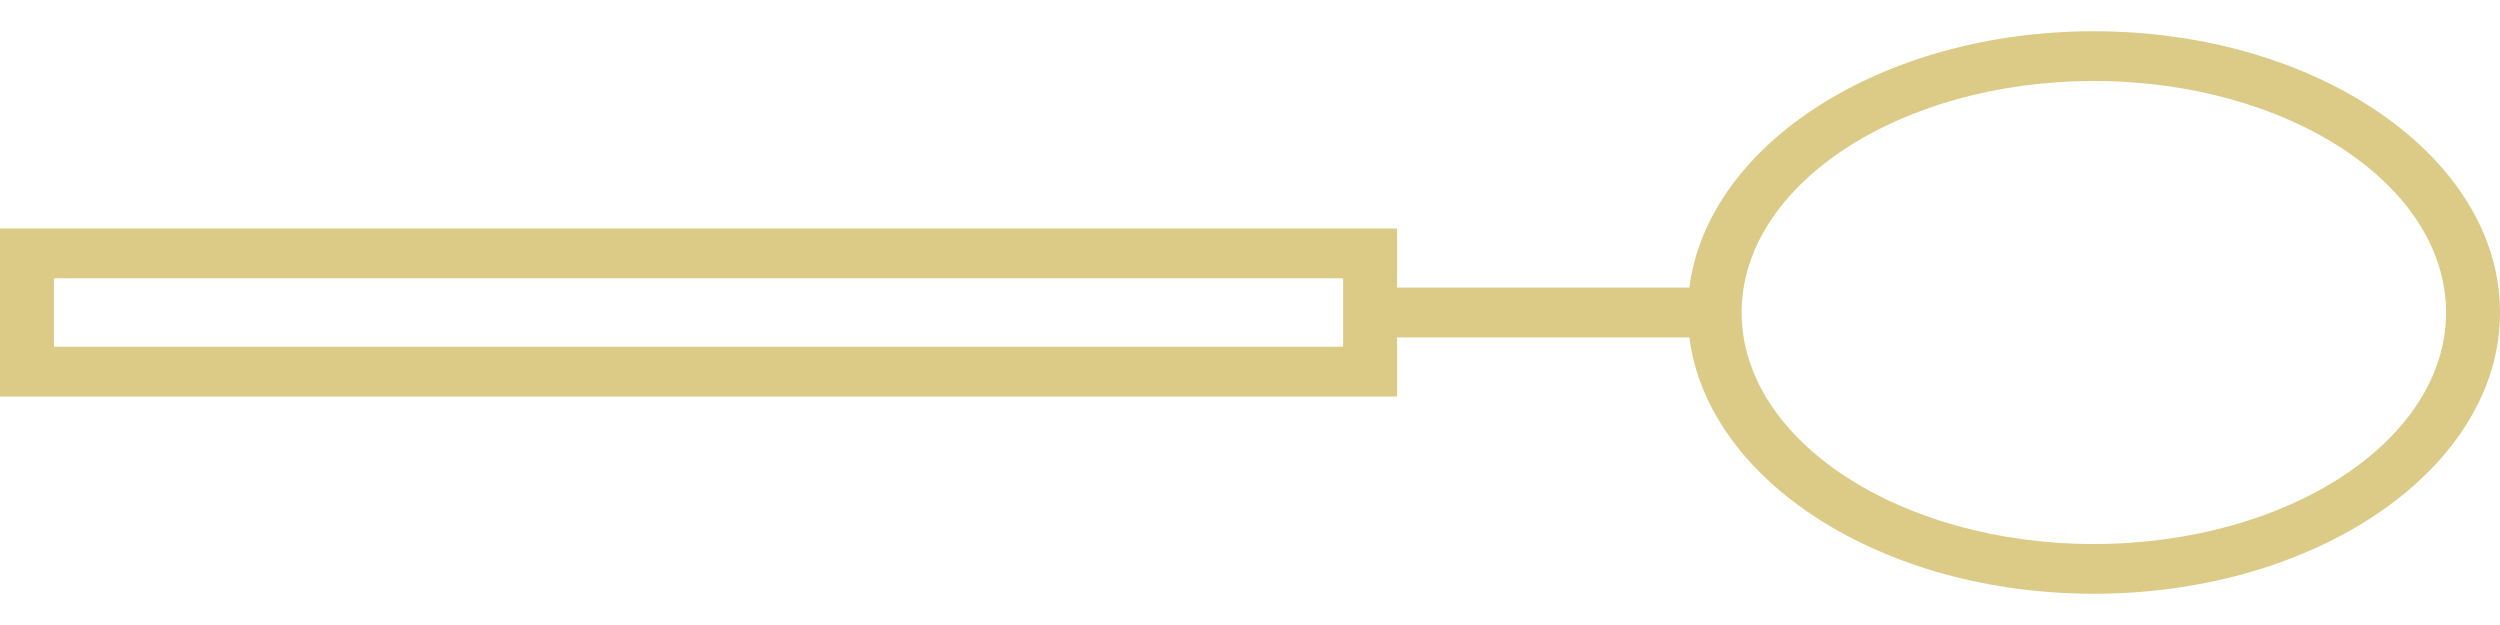
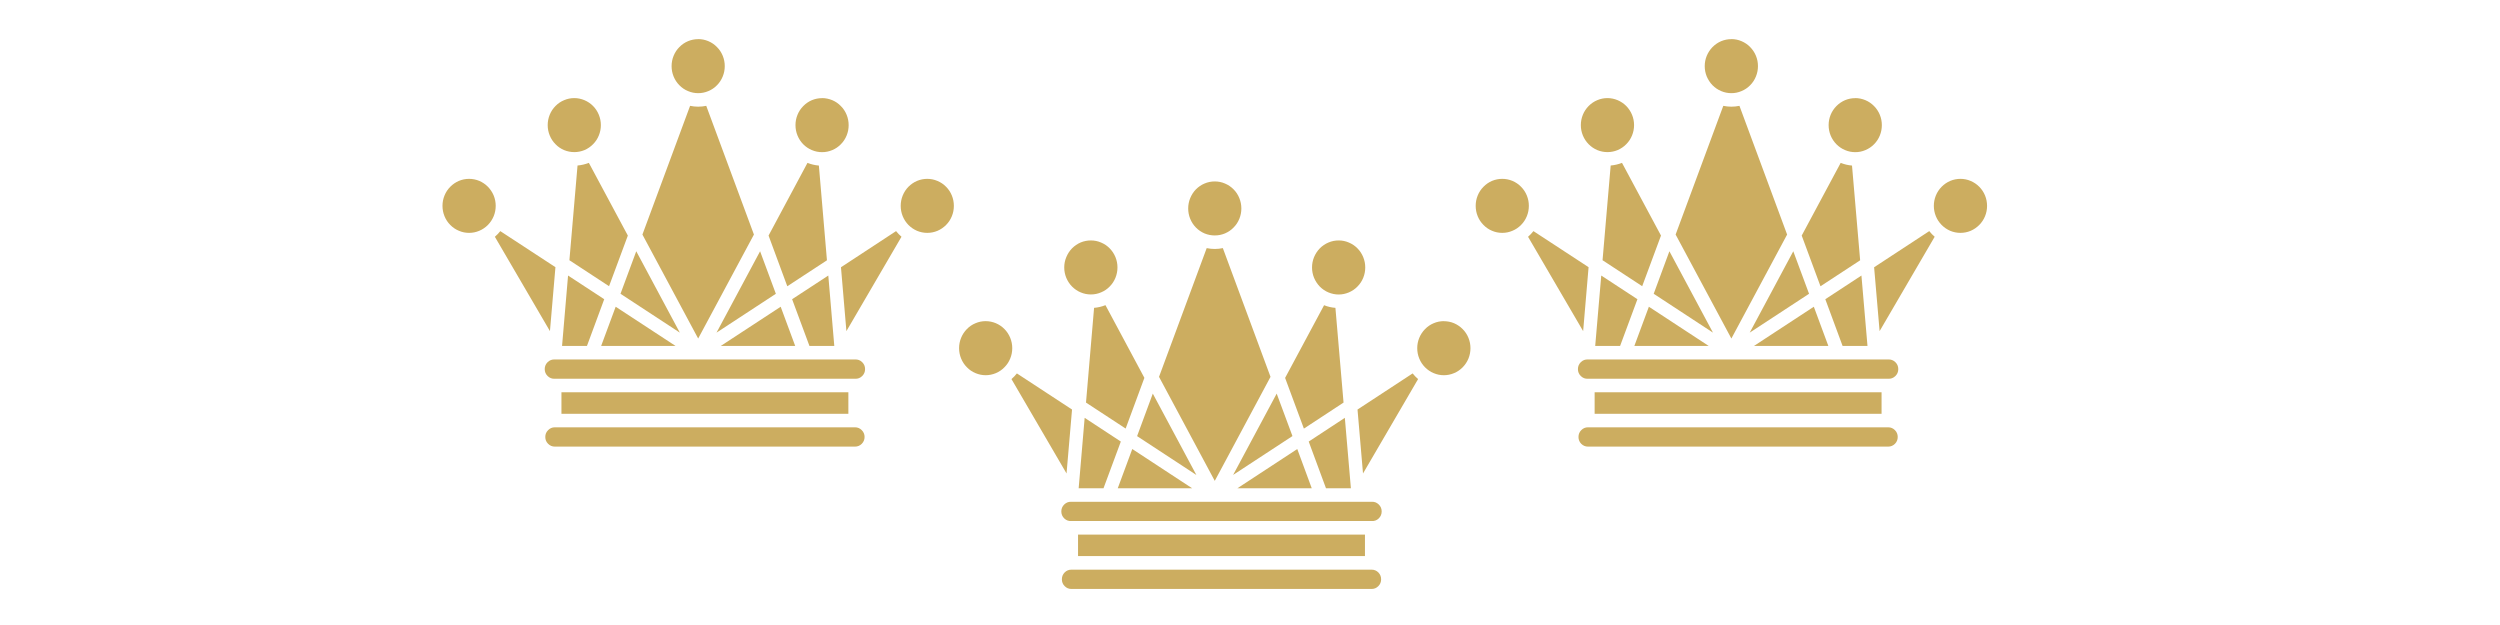
- <svg xmlns="http://www.w3.org/2000/svg" width="40" height="10" viewBox="0 0 40 10" fill="none">
-   <path d="M33.501 9.5C37.085 9.5 40 7.481 40 5C40 2.519 37.085 0.5 33.501 0.5C30.112 0.5 27.322 2.306 27.03 4.602H22.353V3.655L-0 3.655V6.344L22.353 6.344V5.398H27.03C27.322 7.694 30.112 9.5 33.501 9.5ZM21.49 5.548L0.863 5.548V4.452H21.49V5.548ZM27.866 5C27.866 2.958 30.394 1.296 33.502 1.296C36.609 1.296 39.137 2.958 39.137 5C39.137 7.042 36.609 8.704 33.502 8.704C30.394 8.704 27.866 7.042 27.866 5Z" fill="#DCCA87" />
+ <svg xmlns="http://www.w3.org/2000/svg" width="100%" height="100%" viewBox="0 0 40 10" version="1.1" xml:space="preserve" style="fill-rule:evenodd;clip-rule:evenodd;stroke-linejoin:round;stroke-miterlimit:2;">
+   <g transform="matrix(0.172293,0,0,0.172293,-15.5364,0.625507)">
+     <path d="M191.479,18.698C191.151,18.698 190.833,18.76 190.531,18.885C190.229,19.016 189.964,19.198 189.729,19.432C189.5,19.667 189.323,19.938 189.198,20.245C189.068,20.552 189.005,20.87 189.005,21.203C189.005,21.536 189.068,21.859 189.193,22.167C189.323,22.474 189.5,22.745 189.729,22.979C189.964,23.214 190.229,23.396 190.531,23.521C190.833,23.651 191.151,23.714 191.479,23.714C191.807,23.714 192.12,23.651 192.422,23.521C192.729,23.396 192.995,23.214 193.224,22.979C193.458,22.745 193.635,22.474 193.76,22.167C193.885,21.859 193.948,21.536 193.948,21.203C193.948,20.87 193.885,20.552 193.76,20.245C193.635,19.938 193.453,19.667 193.224,19.432C192.995,19.198 192.724,19.016 192.422,18.891C192.12,18.76 191.807,18.698 191.479,18.698ZM191.776,24.958L191.026,33.755L194.708,36.167L196.448,31.458L192.833,24.708C192.495,24.844 192.141,24.927 191.776,24.958ZM216.932,48.01L216.932,46.016L190.286,46.016L190.286,48.01L216.932,48.01ZM189.667,49.271C189.422,49.271 189.214,49.359 189.042,49.531C188.87,49.708 188.786,49.917 188.786,50.167C188.786,50.411 188.87,50.625 189.042,50.797C189.214,50.974 189.422,51.063 189.667,51.063L217.552,51.063C217.797,51.063 218.005,50.974 218.177,50.797C218.349,50.625 218.432,50.411 218.432,50.167C218.432,49.917 218.349,49.708 218.177,49.531C218.005,49.359 217.797,49.271 217.552,49.271L189.667,49.271ZM211.99,41.714L210.646,38.068L205.083,41.714L211.99,41.714ZM210.198,36.865L204.688,40.474L208.734,32.922L210.198,36.865ZM208.161,31.365L202.984,41.026L197.807,31.365L202.234,19.411C202.734,19.516 203.234,19.516 203.734,19.411L208.161,31.365ZM209.516,31.464L211.26,36.172L214.943,33.755L214.188,24.958C213.828,24.932 213.474,24.849 213.135,24.714L209.516,31.464ZM211.708,37.375L215.063,35.172L215.625,41.714L213.313,41.714L211.708,37.375ZM221.359,31.047L216.24,34.401L216.75,40.339L221.865,31.573C221.677,31.411 221.51,31.24 221.359,31.047ZM224.26,26.198C224.589,26.198 224.901,26.26 225.203,26.385C225.505,26.516 225.776,26.698 226.005,26.932C226.24,27.167 226.417,27.438 226.542,27.745C226.667,28.052 226.729,28.37 226.729,28.703C226.729,29.036 226.667,29.359 226.542,29.667C226.417,29.974 226.234,30.245 226.005,30.479C225.776,30.714 225.505,30.896 225.203,31.021C224.901,31.151 224.583,31.214 224.26,31.214C223.932,31.214 223.615,31.151 223.313,31.021C223.01,30.896 222.745,30.714 222.51,30.479C222.281,30.245 222.099,29.974 221.974,29.667C221.849,29.359 221.786,29.036 221.786,28.703C221.786,28.37 221.849,28.052 221.974,27.745C222.099,27.438 222.281,27.167 222.51,26.932C222.745,26.693 223.01,26.51 223.313,26.385C223.615,26.255 223.932,26.193 224.26,26.193L224.26,26.198ZM214.49,18.698C214.161,18.698 213.844,18.76 213.542,18.891C213.24,19.016 212.974,19.198 212.74,19.432C212.51,19.667 212.333,19.943 212.203,20.25C212.078,20.557 212.016,20.875 212.016,21.208C212.016,21.542 212.078,21.859 212.203,22.167C212.333,22.474 212.51,22.745 212.74,22.984C212.974,23.219 213.24,23.401 213.542,23.526C213.844,23.651 214.161,23.719 214.49,23.719C214.818,23.719 215.13,23.651 215.432,23.526C215.734,23.396 216.005,23.219 216.234,22.979C216.469,22.745 216.646,22.474 216.771,22.167C216.896,21.859 216.958,21.542 216.958,21.208C216.958,20.875 216.896,20.557 216.771,20.25C216.646,19.943 216.469,19.667 216.234,19.432C216.005,19.198 215.734,19.016 215.432,18.891C215.13,18.76 214.818,18.698 214.49,18.698ZM190.344,41.714L190.901,35.172L194.26,37.375L192.651,41.714L190.344,41.714ZM193.974,41.714L200.885,41.714L195.323,38.068L193.974,41.714ZM189.667,42.969C189.411,42.953 189.198,43.036 189.01,43.214C188.828,43.391 188.734,43.604 188.734,43.865C188.734,44.12 188.828,44.339 189.01,44.516C189.198,44.693 189.411,44.771 189.667,44.755L217.552,44.755C217.807,44.771 218.026,44.693 218.208,44.516C218.391,44.339 218.484,44.12 218.484,43.865C218.484,43.604 218.391,43.391 218.208,43.214C218.026,43.036 217.807,42.953 217.552,42.969L189.667,42.969ZM195.771,36.87L197.229,32.922L201.276,40.479L195.771,36.87ZM202.984,13.219C202.656,13.219 202.339,13.281 202.036,13.411C201.734,13.536 201.469,13.719 201.234,13.953C201.005,14.188 200.828,14.464 200.703,14.771C200.578,15.078 200.516,15.396 200.516,15.729C200.516,16.063 200.578,16.38 200.703,16.688C200.828,16.995 201.005,17.266 201.234,17.5C201.469,17.74 201.734,17.917 202.036,18.047C202.339,18.172 202.656,18.234 202.984,18.234C203.313,18.234 203.625,18.172 203.927,18.047C204.229,17.917 204.5,17.74 204.729,17.5C204.964,17.266 205.141,16.995 205.266,16.688C205.391,16.38 205.453,16.063 205.453,15.729C205.453,15.396 205.391,15.078 205.266,14.771C205.141,14.458 204.964,14.188 204.729,13.953C204.5,13.719 204.229,13.536 203.927,13.411C203.625,13.281 203.313,13.219 202.984,13.219ZM189.219,40.339L189.729,34.401L184.609,31.047C184.458,31.24 184.286,31.417 184.104,31.573L189.219,40.339ZM181.708,26.193C182.036,26.193 182.354,26.26 182.656,26.385C182.958,26.516 183.224,26.693 183.453,26.927C183.688,27.167 183.865,27.438 183.99,27.745C184.115,28.052 184.177,28.37 184.177,28.703C184.177,29.036 184.115,29.354 183.99,29.661C183.865,29.969 183.688,30.24 183.453,30.474C183.224,30.714 182.958,30.891 182.656,31.021C182.354,31.146 182.036,31.214 181.708,31.214C181.38,31.214 181.068,31.146 180.766,31.021C180.458,30.891 180.193,30.714 179.964,30.474C179.729,30.24 179.552,29.969 179.427,29.661C179.302,29.354 179.24,29.036 179.24,28.703C179.24,28.37 179.302,28.052 179.427,27.745C179.552,27.438 179.729,27.167 179.964,26.927C180.193,26.693 180.458,26.51 180.766,26.385C181.068,26.255 181.38,26.193 181.708,26.193Z" style="fill:rgb(204,173,96);" />
+   </g>
+   <g transform="matrix(0.172293,0,0,0.172293,-15.5364,0.625507)">
+     <path d="M239.453,5.479C239.125,5.479 238.807,5.542 238.505,5.672C238.203,5.797 237.938,5.979 237.703,6.214C237.474,6.448 237.292,6.719 237.167,7.026C237.042,7.333 236.979,7.656 236.979,7.99C236.979,8.323 237.042,8.641 237.167,8.948C237.292,9.255 237.474,9.526 237.703,9.76C237.938,10 238.203,10.177 238.505,10.307C238.807,10.432 239.125,10.495 239.453,10.495C239.781,10.495 240.094,10.432 240.396,10.307C240.698,10.177 240.969,9.995 241.198,9.76C241.432,9.526 241.609,9.255 241.734,8.948C241.859,8.641 241.922,8.323 241.922,7.99C241.922,7.656 241.859,7.333 241.734,7.031C241.609,6.724 241.427,6.453 241.198,6.214C240.964,5.979 240.698,5.802 240.396,5.672C240.094,5.547 239.781,5.479 239.453,5.479ZM239.75,11.74L238.995,20.536L242.677,22.948L244.422,18.245L240.802,11.495C240.464,11.625 240.115,11.708 239.75,11.74ZM264.906,34.797L264.906,32.797L238.26,32.797L238.26,34.797L264.906,34.797ZM237.641,36.052C237.396,36.052 237.188,36.141 237.016,36.318C236.844,36.49 236.76,36.703 236.76,36.948C236.76,37.198 236.844,37.406 237.016,37.583C237.188,37.755 237.396,37.844 237.641,37.844L265.526,37.844C265.771,37.844 265.974,37.755 266.151,37.583C266.323,37.406 266.406,37.198 266.406,36.948C266.406,36.703 266.323,36.49 266.151,36.318C265.974,36.141 265.771,36.052 265.526,36.052L237.641,36.052ZM259.964,28.495L258.615,24.854L253.057,28.495L259.964,28.495ZM258.172,23.651L252.661,27.26L256.708,19.703L258.172,23.651ZM256.135,18.151L250.958,27.807L245.781,18.151L250.208,6.198C250.708,6.302 251.208,6.302 251.708,6.198L256.135,18.151ZM257.49,18.245L259.234,22.953L262.917,20.542L262.161,11.745C261.797,11.714 261.448,11.63 261.109,11.495L257.49,18.245ZM259.682,24.156L263.036,21.958L263.599,28.495L261.286,28.495L259.682,24.156ZM269.333,17.833L264.214,21.188L264.724,27.12L269.839,18.354C269.651,18.198 269.484,18.021 269.333,17.828L269.333,17.833ZM272.234,12.979C272.557,12.979 272.875,13.042 273.177,13.172C273.479,13.297 273.745,13.479 273.979,13.714C274.208,13.948 274.391,14.219 274.516,14.526C274.641,14.833 274.703,15.156 274.703,15.49C274.703,15.823 274.641,16.141 274.516,16.448C274.391,16.755 274.208,17.026 273.979,17.26C273.745,17.495 273.479,17.677 273.177,17.807C272.875,17.932 272.557,17.995 272.229,17.995C271.906,17.995 271.589,17.932 271.286,17.807C270.984,17.677 270.719,17.495 270.484,17.26C270.255,17.026 270.073,16.755 269.948,16.448C269.823,16.141 269.76,15.818 269.76,15.49C269.76,15.156 269.823,14.833 269.948,14.526C270.073,14.219 270.255,13.948 270.484,13.714C270.719,13.479 270.984,13.297 271.286,13.167C271.589,13.042 271.906,12.979 272.234,12.979ZM262.464,5.484C262.135,5.484 261.818,5.547 261.516,5.672C261.214,5.802 260.948,5.984 260.714,6.219C260.484,6.453 260.302,6.724 260.177,7.031C260.052,7.339 259.99,7.656 259.99,7.99C259.99,8.323 260.052,8.646 260.177,8.953C260.302,9.26 260.484,9.531 260.714,9.766C260.948,10 261.214,10.182 261.516,10.307C261.818,10.438 262.135,10.5 262.464,10.5C262.792,10.5 263.104,10.438 263.406,10.307C263.708,10.182 263.979,10 264.208,9.766C264.443,9.531 264.62,9.26 264.745,8.953C264.87,8.646 264.932,8.323 264.932,7.99C264.932,7.656 264.87,7.339 264.745,7.031C264.62,6.724 264.438,6.453 264.208,6.219C263.974,5.979 263.708,5.802 263.406,5.672C263.104,5.547 262.792,5.479 262.464,5.479L262.464,5.484ZM238.313,28.495L238.875,21.958L242.234,24.156L240.625,28.495L238.313,28.495ZM241.948,28.495L248.854,28.495L243.297,24.854L241.948,28.495ZM237.641,29.75C237.385,29.74 237.167,29.818 236.984,29.995C236.802,30.172 236.708,30.391 236.708,30.646C236.708,30.906 236.802,31.12 236.984,31.297C237.167,31.474 237.385,31.557 237.641,31.542L265.526,31.542C265.776,31.557 265.995,31.474 266.182,31.297C266.365,31.12 266.458,30.906 266.458,30.646C266.458,30.391 266.365,30.172 266.182,29.995C265.995,29.818 265.776,29.74 265.526,29.75L237.641,29.75ZM243.745,23.651L245.203,19.703L249.25,27.26L243.745,23.651ZM250.958,0.005C250.63,0.005 250.313,0.068 250.01,0.193C249.708,0.323 249.443,0.505 249.208,0.74C248.979,0.974 248.802,1.245 248.672,1.552C248.547,1.859 248.484,2.177 248.484,2.51C248.484,2.844 248.547,3.167 248.672,3.474C248.802,3.776 248.979,4.052 249.208,4.286C249.443,4.521 249.708,4.703 250.01,4.828C250.313,4.958 250.63,5.021 250.958,5.021C251.286,5.021 251.599,4.958 251.901,4.828C252.203,4.703 252.474,4.521 252.703,4.286C252.938,4.052 253.115,3.776 253.24,3.469C253.365,3.161 253.427,2.844 253.427,2.51C253.427,2.177 253.365,1.859 253.24,1.552C253.115,1.245 252.932,0.974 252.703,0.74C252.474,0.5 252.203,0.323 251.901,0.193C251.599,0.063 251.286,0 250.958,0L250.958,0.005ZM237.193,27.12L237.698,21.182L232.578,17.833C232.427,18.021 232.26,18.198 232.078,18.359L237.193,27.12ZM229.682,12.979C230.01,12.979 230.323,13.042 230.625,13.167C230.932,13.297 231.198,13.479 231.427,13.714C231.661,13.948 231.839,14.219 231.964,14.526C232.089,14.833 232.151,15.151 232.151,15.484C232.151,15.818 232.089,16.141 231.964,16.448C231.839,16.755 231.661,17.026 231.427,17.26C231.198,17.495 230.932,17.677 230.625,17.802C230.323,17.932 230.01,17.995 229.682,17.995C229.354,17.995 229.036,17.932 228.734,17.802C228.432,17.677 228.167,17.495 227.938,17.26C227.703,17.026 227.526,16.755 227.401,16.448C227.276,16.141 227.214,15.818 227.214,15.484C227.214,15.151 227.276,14.833 227.401,14.526C227.526,14.219 227.703,13.948 227.938,13.714C228.167,13.479 228.432,13.297 228.734,13.167C229.036,13.042 229.354,12.979 229.682,12.979Z" style="fill:rgb(204,173,96);" />
+   </g>
+   <g transform="matrix(0.172293,0,0,0.172293,-15.5364,0.625507)">
+     <path d="M143.505,5.479C143.177,5.479 142.865,5.542 142.563,5.672C142.255,5.797 141.99,5.979 141.76,6.214C141.526,6.448 141.349,6.719 141.224,7.026C141.099,7.333 141.036,7.656 141.036,7.99C141.036,8.323 141.099,8.641 141.224,8.948C141.349,9.255 141.526,9.526 141.76,9.76C141.99,10 142.255,10.177 142.557,10.307C142.865,10.432 143.177,10.495 143.505,10.495C143.833,10.495 144.146,10.432 144.453,10.307C144.755,10.177 145.021,9.995 145.25,9.76C145.484,9.526 145.661,9.255 145.786,8.948C145.911,8.641 145.974,8.323 145.974,7.99C145.974,7.656 145.911,7.333 145.786,7.031C145.661,6.724 145.484,6.453 145.25,6.214C145.021,5.979 144.75,5.802 144.448,5.672C144.146,5.547 143.833,5.479 143.505,5.479ZM143.807,11.74L143.052,20.536L146.734,22.948L148.479,18.245L144.859,11.495C144.521,11.625 144.167,11.708 143.807,11.74ZM168.958,34.797L168.958,32.797L142.313,32.797L142.313,34.797L168.958,34.797ZM141.693,36.052C141.453,36.052 141.245,36.141 141.073,36.318C140.896,36.49 140.813,36.703 140.813,36.948C140.813,37.198 140.896,37.406 141.073,37.583C141.245,37.755 141.453,37.844 141.693,37.844L169.578,37.844C169.823,37.844 170.031,37.755 170.203,37.583C170.375,37.406 170.464,37.198 170.464,36.948C170.464,36.703 170.375,36.49 170.203,36.318C170.031,36.141 169.823,36.052 169.578,36.052L141.693,36.052ZM164.021,28.495L162.672,24.854L157.109,28.495L164.021,28.495ZM162.224,23.651L156.714,27.26L160.76,19.703L162.224,23.651ZM160.188,18.151L155.01,27.807L149.833,18.151L154.26,6.198C154.76,6.302 155.26,6.302 155.76,6.198L160.188,18.151ZM161.547,18.245L163.286,22.953L166.969,20.542L166.219,11.745C165.854,11.714 165.5,11.63 165.161,11.495L161.547,18.245ZM163.734,24.156L167.094,21.958L167.651,28.495L165.344,28.495L163.734,24.156ZM173.385,17.833L168.271,21.188L168.776,27.12L173.891,18.354C173.708,18.198 173.536,18.021 173.385,17.828L173.385,17.833ZM176.286,12.979C176.615,12.979 176.927,13.042 177.229,13.172C177.536,13.297 177.802,13.479 178.031,13.714C178.266,13.948 178.443,14.219 178.568,14.526C178.693,14.833 178.755,15.156 178.755,15.49C178.755,15.823 178.693,16.141 178.568,16.448C178.443,16.755 178.266,17.026 178.031,17.26C177.802,17.495 177.531,17.677 177.229,17.807C176.927,17.932 176.615,17.995 176.286,17.995C175.958,17.995 175.641,17.932 175.339,17.807C175.036,17.677 174.771,17.495 174.536,17.26C174.307,17.026 174.13,16.755 174.005,16.448C173.88,16.141 173.818,15.818 173.818,15.49C173.818,15.156 173.88,14.833 174.005,14.526C174.13,14.219 174.307,13.948 174.536,13.714C174.771,13.479 175.036,13.297 175.339,13.167C175.641,13.042 175.958,12.979 176.286,12.979ZM166.516,5.484C166.188,5.484 165.875,5.547 165.568,5.672C165.266,5.802 165,5.984 164.771,6.219C164.536,6.453 164.359,6.724 164.234,7.031C164.109,7.339 164.047,7.656 164.047,7.99C164.047,8.323 164.109,8.646 164.234,8.953C164.359,9.26 164.536,9.531 164.766,9.766C165,10 165.266,10.182 165.568,10.307C165.875,10.438 166.188,10.5 166.516,10.5C166.844,10.5 167.156,10.438 167.464,10.307C167.766,10.182 168.031,10 168.26,9.766C168.495,9.531 168.672,9.26 168.797,8.953C168.922,8.646 168.984,8.323 168.984,7.99C168.984,7.656 168.922,7.339 168.797,7.031C168.672,6.724 168.495,6.453 168.26,6.219C168.031,5.979 167.766,5.802 167.464,5.672C167.156,5.547 166.844,5.479 166.516,5.479L166.516,5.484ZM142.37,28.495L142.927,21.958L146.286,24.156L144.682,28.495L142.37,28.495ZM146,28.495L152.911,28.495L147.349,24.854L146,28.495ZM141.693,29.75C141.443,29.74 141.224,29.818 141.036,29.995C140.854,30.172 140.76,30.391 140.76,30.646C140.76,30.906 140.854,31.12 141.036,31.297C141.224,31.474 141.443,31.557 141.693,31.542L169.578,31.542C169.833,31.557 170.052,31.474 170.234,31.297C170.417,31.12 170.51,30.906 170.51,30.646C170.51,30.391 170.417,30.172 170.234,29.995C170.052,29.818 169.833,29.74 169.578,29.75L141.693,29.75ZM147.797,23.651L149.26,19.703L153.307,27.26L147.797,23.651ZM155.01,0.005C154.682,0.005 154.37,0.068 154.068,0.193C153.76,0.323 153.495,0.505 153.266,0.74C153.031,0.974 152.854,1.245 152.729,1.552C152.604,1.859 152.542,2.177 152.542,2.51C152.542,2.844 152.604,3.167 152.729,3.474C152.854,3.776 153.031,4.052 153.266,4.286C153.495,4.521 153.76,4.703 154.068,4.828C154.37,4.958 154.682,5.021 155.01,5.021C155.339,5.021 155.651,4.958 155.958,4.828C156.26,4.703 156.526,4.521 156.755,4.286C156.99,4.052 157.167,3.776 157.292,3.469C157.417,3.161 157.479,2.844 157.479,2.51C157.479,2.177 157.417,1.859 157.292,1.552C157.167,1.245 156.99,0.974 156.755,0.74C156.526,0.5 156.26,0.323 155.958,0.193C155.651,0.063 155.339,0 155.01,0L155.01,0.005ZM141.245,27.12L141.755,21.182L136.635,17.833C136.484,18.021 136.318,18.198 136.13,18.359L141.245,27.12ZM133.734,12.979C134.063,12.979 134.38,13.042 134.682,13.167C134.984,13.297 135.25,13.479 135.484,13.714C135.714,13.948 135.891,14.219 136.021,14.526C136.146,14.833 136.208,15.151 136.208,15.484C136.208,15.818 136.146,16.141 136.021,16.448C135.891,16.755 135.714,17.026 135.484,17.26C135.25,17.495 134.984,17.677 134.682,17.802C134.38,17.932 134.063,17.995 133.734,17.995C133.406,17.995 133.094,17.932 132.792,17.802C132.49,17.677 132.219,17.495 131.99,17.26C131.755,17.026 131.578,16.755 131.453,16.448C131.328,16.141 131.266,15.818 131.266,15.484C131.266,15.151 131.328,14.833 131.453,14.526C131.578,14.219 131.755,13.948 131.99,13.714C132.219,13.479 132.49,13.297 132.792,13.167C133.094,13.042 133.406,12.979 133.734,12.979Z" style="fill:rgb(204,173,96);" />
+   </g>
</svg>
